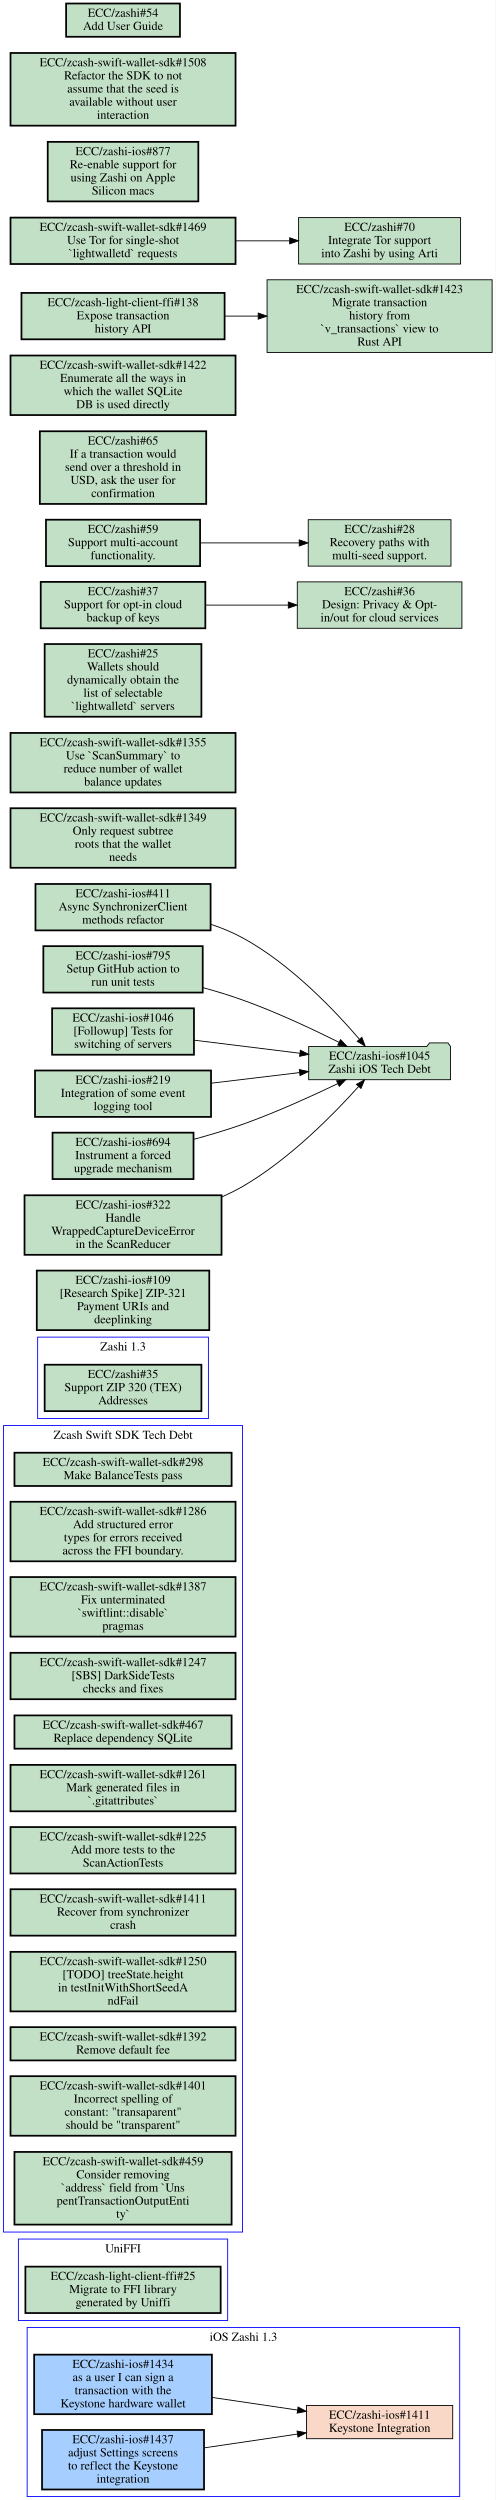
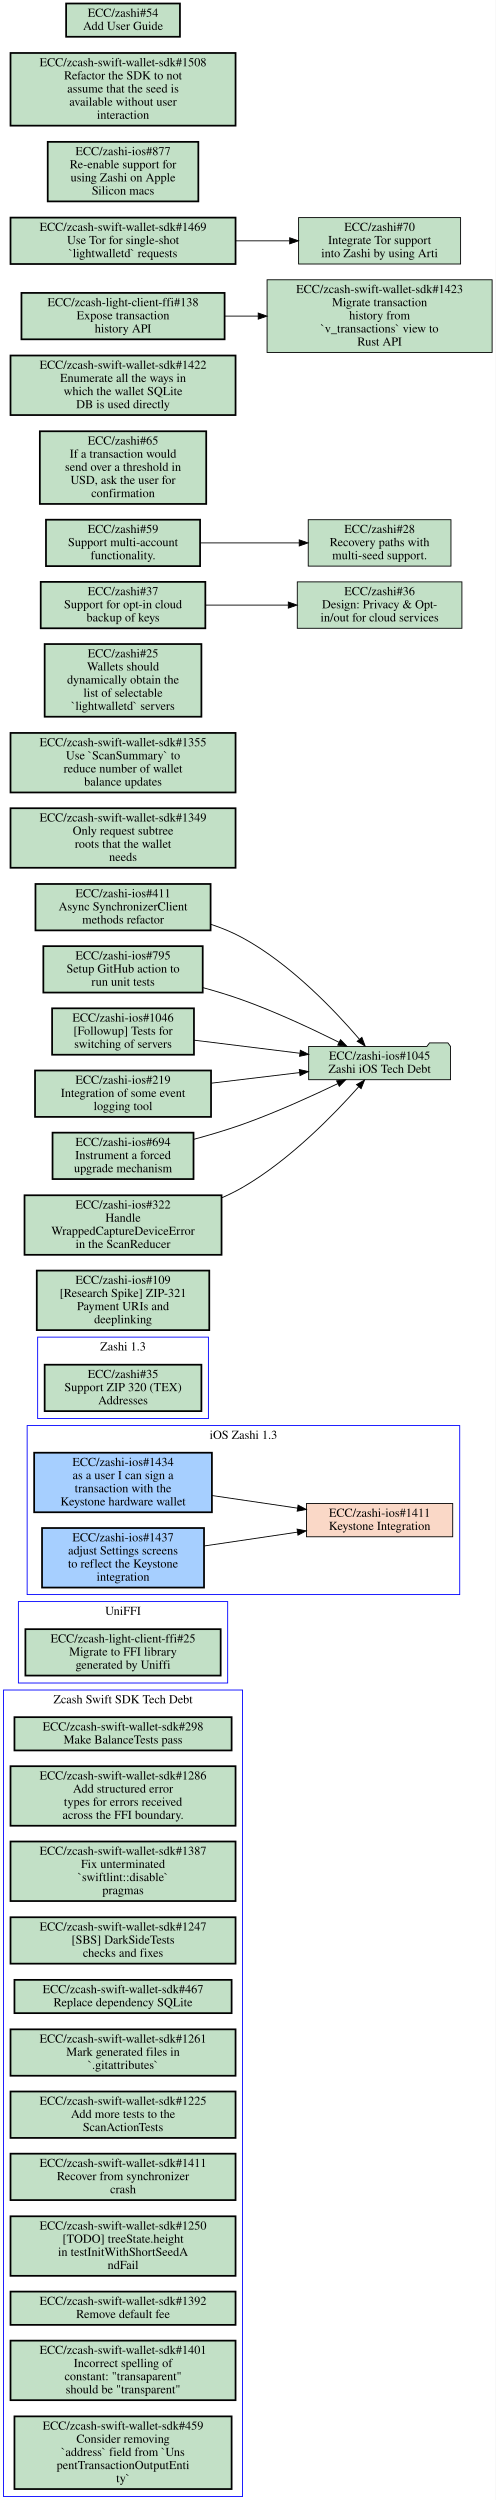
<svg xmlns="http://www.w3.org/2000/svg" xmlns:xlink="http://www.w3.org/1999/xlink" width="566pt" height="2855pt" viewBox="0.00 0.00 566.00 2855.00">
  <g id="graph0" class="graph" transform="scale(1 1) rotate(0) translate(4 2851)">
    <polygon fill="white" stroke="transparent" points="-4,4 -4,-2851 562,-2851 562,4 -4,4" />
    <g id="clust1" class="cluster">
      <polygon fill="none" stroke="blue" points="39,-1231 39,-1324 234,-1324 234,-1231 39,-1231" />
      <text text-anchor="middle" x="136.5" y="-1308.8" font-family="Times,serif" font-size="14.00">Zashi 1.3</text>
    </g>
    <g id="clust2" class="cluster">
-       <polygon fill="none" stroke="blue" points="17,-201 17,-294 256,-294 256,-201 17,-201" />
-       <text text-anchor="middle" x="136.5" y="-278.8" font-family="Times,serif" font-size="14.00">UniFFI</text>
+       <polygon fill="none" stroke="blue" points="17,-929 17,-1022 256,-1022 256,-929 17,-929" />
+       <text text-anchor="middle" x="136.5" y="-1006.8" font-family="Times,serif" font-size="14.00">UniFFI</text>
    </g>
    <g id="clust3" class="cluster">
-       <polygon fill="none" stroke="blue" points="27,0 27,-193 521,-193 521,0 27,0" />
-       <text text-anchor="middle" x="274" y="-177.8" font-family="Times,serif" font-size="14.00">iOS Zashi 1.3</text>
+       <polygon fill="none" stroke="blue" points="0,0 0,-921 273,-921 273,0 0,0" />
+       <text text-anchor="middle" x="136.5" y="-905.8" font-family="Times,serif" font-size="14.00">Zcash Swift SDK Tech Debt</text>
    </g>
    <g id="clust4" class="cluster">
-       <polygon fill="none" stroke="blue" points="0,-302 0,-1223 273,-1223 273,-302 0,-302" />
-       <text text-anchor="middle" x="136.5" y="-1207.8" font-family="Times,serif" font-size="14.00">Zcash Swift SDK Tech Debt</text>
+       <polygon fill="none" stroke="blue" points="27,-1030 27,-1223 521,-1223 521,-1030 27,-1030" />
+       <text text-anchor="middle" x="274" y="-1207.8" font-family="Times,serif" font-size="14.00">iOS Zashi 1.3</text>
    </g>
    <g id="node1" class="node open">
      <g id="a_node1">
        <a xlink:href="https://github.com/Electric-Coin-Company/zashi/issues/35" xlink:title="ECC/zashi#35&#10;Support ZIP 320 (TEX)&#10;Addresses" target="_blank">
          <polygon fill="#c2e0c6" stroke="black" stroke-width="2" points="226,-1292.5 47,-1292.5 47,-1239.5 226,-1239.5 226,-1292.5" />
          <text text-anchor="middle" x="136.5" y="-1277.3" font-family="Times,serif" font-size="14.00">ECC/zashi#35</text>
          <text text-anchor="middle" x="136.5" y="-1262.3" font-family="Times,serif" font-size="14.00">Support ZIP 320 (TEX)</text>
          <text text-anchor="middle" x="136.5" y="-1247.3" font-family="Times,serif" font-size="14.00">Addresses</text>
        </a>
      </g>
    </g>
    <g id="node2" class="node open">
      <g id="a_node2">
        <a xlink:href="https://github.com/Electric-Coin-Company/zcash-light-client-ffi/issues/25" xlink:title="ECC/zcash-light-client-ffi#25&#10;Migrate to FFI library&#10;generated by Uniffi" target="_blank">
-           <polygon fill="#c2e0c6" stroke="black" stroke-width="2" points="248,-262.5 25,-262.5 25,-209.5 248,-209.5 248,-262.5" />
-           <text text-anchor="middle" x="136.5" y="-247.3" font-family="Times,serif" font-size="14.00">ECC/zcash-light-client-ffi#25</text>
-           <text text-anchor="middle" x="136.5" y="-232.3" font-family="Times,serif" font-size="14.00">Migrate to FFI library</text>
-           <text text-anchor="middle" x="136.5" y="-217.3" font-family="Times,serif" font-size="14.00">generated by Uniffi</text>
-         </a>
-       </g>
-     </g>
-     <g id="node3" class="node closed">
+           <polygon fill="#c2e0c6" stroke="black" stroke-width="2" points="248,-990.5 25,-990.5 25,-937.5 248,-937.5 248,-990.5" />
+           <text text-anchor="middle" x="136.5" y="-975.3" font-family="Times,serif" font-size="14.00">ECC/zcash-light-client-ffi#25</text>
+           <text text-anchor="middle" x="136.5" y="-960.3" font-family="Times,serif" font-size="14.00">Migrate to FFI library</text>
+           <text text-anchor="middle" x="136.5" y="-945.3" font-family="Times,serif" font-size="14.00">generated by Uniffi</text>
+         </a>
+       </g>
+     </g>
+     <g id="node3" class="node open">
      <g id="a_node3">
-         <a xlink:href="https://github.com/Electric-Coin-Company/zashi-ios/issues/1411" xlink:title="ECC/zashi-ios#1411&#10;Keystone Integration" target="_blank">
-           <polygon fill="#fad8c7" stroke="black" points="513,-104 346,-104 346,-66 513,-66 513,-104" />
-           <text text-anchor="middle" x="429.5" y="-88.8" font-family="Times,serif" font-size="14.00">ECC/zashi-ios#1411</text>
-           <text text-anchor="middle" x="429.5" y="-73.8" font-family="Times,serif" font-size="14.00">Keystone Integration</text>
-         </a>
-       </g>
-     </g>
-     <g id="node4" class="node committed">
+         <a xlink:href="https://github.com/Electric-Coin-Company/zcash-swift-wallet-sdk/issues/298" xlink:title="ECC/zcash-swift-wallet-sdk#298&#10;Make BalanceTests pass" target="_blank">
+           <polygon fill="#c2e0c6" stroke="black" stroke-width="2" points="260.5,-890 12.5,-890 12.5,-852 260.5,-852 260.5,-890" />
+           <text text-anchor="middle" x="136.5" y="-874.8" font-family="Times,serif" font-size="14.00">ECC/zcash-swift-wallet-sdk#298</text>
+           <text text-anchor="middle" x="136.5" y="-859.8" font-family="Times,serif" font-size="14.00">Make BalanceTests pass</text>
+         </a>
+       </g>
+     </g>
+     <g id="node4" class="node open">
      <g id="a_node4">
-         <a xlink:href="https://github.com/Electric-Coin-Company/zashi-ios/issues/1434" xlink:title="ECC/zashi-ios#1434&#10;as a user I can sign a&#10;transaction with the&#10;Keystone hardware wallet" target="_blank">
-           <polygon fill="#a6cfff" stroke="black" stroke-width="2" points="238,-162 35,-162 35,-94 238,-94 238,-162" />
-           <text text-anchor="middle" x="136.5" y="-146.8" font-family="Times,serif" font-size="14.00">ECC/zashi-ios#1434</text>
-           <text text-anchor="middle" x="136.5" y="-131.8" font-family="Times,serif" font-size="14.00">as a user I can sign a</text>
-           <text text-anchor="middle" x="136.5" y="-116.8" font-family="Times,serif" font-size="14.00">transaction with the</text>
-           <text text-anchor="middle" x="136.5" y="-101.8" font-family="Times,serif" font-size="14.00">Keystone hardware wallet</text>
-         </a>
-       </g>
-     </g>
-     <g id="edge1" class="edge">
-       <path fill="none" stroke="black" d="M238.05,-113.14C269.78,-108.45 304.66,-103.3 335.81,-98.7" />
-       <polygon fill="black" stroke="black" points="336.4,-102.15 345.78,-97.22 335.37,-95.23 336.4,-102.15" />
-     </g>
-     <g id="node5" class="node committed">
+         <a xlink:href="https://github.com/Electric-Coin-Company/zcash-swift-wallet-sdk/issues/1286" xlink:title="ECC/zcash-swift-wallet-sdk#1286&#10;Add structured error&#10;types for errors received&#10;across the FFI boundary." target="_blank">
+           <polygon fill="#c2e0c6" stroke="black" stroke-width="2" points="265,-834 8,-834 8,-766 265,-766 265,-834" />
+           <text text-anchor="middle" x="136.5" y="-818.8" font-family="Times,serif" font-size="14.00">ECC/zcash-swift-wallet-sdk#1286</text>
+           <text text-anchor="middle" x="136.5" y="-803.8" font-family="Times,serif" font-size="14.00">Add structured error</text>
+           <text text-anchor="middle" x="136.5" y="-788.8" font-family="Times,serif" font-size="14.00">types for errors received</text>
+           <text text-anchor="middle" x="136.5" y="-773.8" font-family="Times,serif" font-size="14.00">across the FFI boundary.</text>
+         </a>
+       </g>
+     </g>
+     <g id="node5" class="node open">
      <g id="a_node5">
-         <a xlink:href="https://github.com/Electric-Coin-Company/zashi-ios/issues/1437" xlink:title="ECC/zashi-ios#1437&#10;adjust Settings screens&#10;to reflect the Keystone&#10;integration" target="_blank">
-           <polygon fill="#a6cfff" stroke="black" stroke-width="2" points="229,-76 44,-76 44,-8 229,-8 229,-76" />
-           <text text-anchor="middle" x="136.5" y="-60.8" font-family="Times,serif" font-size="14.00">ECC/zashi-ios#1437</text>
-           <text text-anchor="middle" x="136.5" y="-45.8" font-family="Times,serif" font-size="14.00">adjust Settings screens</text>
-           <text text-anchor="middle" x="136.5" y="-30.8" font-family="Times,serif" font-size="14.00">to reflect the Keystone</text>
-           <text text-anchor="middle" x="136.5" y="-15.8" font-family="Times,serif" font-size="14.00">integration</text>
-         </a>
-       </g>
-     </g>
-     <g id="edge2" class="edge">
-       <path fill="none" stroke="black" d="M229.17,-55.55C263.14,-60.56 301.66,-66.26 335.72,-71.29" />
-       <polygon fill="black" stroke="black" points="335.27,-74.76 345.67,-72.76 336.29,-67.84 335.27,-74.76" />
+         <a xlink:href="https://github.com/Electric-Coin-Company/zcash-swift-wallet-sdk/issues/1387" xlink:title="ECC/zcash-swift-wallet-sdk#1387&#10;Fix unterminated&#10;`swiftlint::disable`&#10;pragmas" target="_blank">
+           <polygon fill="#c2e0c6" stroke="black" stroke-width="2" points="265,-748 8,-748 8,-680 265,-680 265,-748" />
+           <text text-anchor="middle" x="136.5" y="-732.8" font-family="Times,serif" font-size="14.00">ECC/zcash-swift-wallet-sdk#1387</text>
+           <text text-anchor="middle" x="136.5" y="-717.8" font-family="Times,serif" font-size="14.00">Fix unterminated</text>
+           <text text-anchor="middle" x="136.5" y="-702.8" font-family="Times,serif" font-size="14.00">`swiftlint::disable`</text>
+           <text text-anchor="middle" x="136.5" y="-687.8" font-family="Times,serif" font-size="14.00">pragmas</text>
+         </a>
+       </g>
    </g>
    <g id="node6" class="node open">
      <g id="a_node6">
-         <a xlink:href="https://github.com/Electric-Coin-Company/zcash-swift-wallet-sdk/issues/298" xlink:title="ECC/zcash-swift-wallet-sdk#298&#10;Make BalanceTests pass" target="_blank">
-           <polygon fill="#c2e0c6" stroke="black" stroke-width="2" points="260.5,-1192 12.5,-1192 12.5,-1154 260.5,-1154 260.5,-1192" />
-           <text text-anchor="middle" x="136.5" y="-1176.8" font-family="Times,serif" font-size="14.00">ECC/zcash-swift-wallet-sdk#298</text>
-           <text text-anchor="middle" x="136.5" y="-1161.8" font-family="Times,serif" font-size="14.00">Make BalanceTests pass</text>
+         <a xlink:href="https://github.com/Electric-Coin-Company/zcash-swift-wallet-sdk/issues/1247" xlink:title="ECC/zcash-swift-wallet-sdk#1247&#10;[SBS] DarkSideTests&#10;checks and fixes" target="_blank">
+           <polygon fill="#c2e0c6" stroke="black" stroke-width="2" points="265,-661.5 8,-661.5 8,-608.5 265,-608.5 265,-661.5" />
+           <text text-anchor="middle" x="136.5" y="-646.3" font-family="Times,serif" font-size="14.00">ECC/zcash-swift-wallet-sdk#1247</text>
+           <text text-anchor="middle" x="136.5" y="-631.3" font-family="Times,serif" font-size="14.00">[SBS] DarkSideTests</text>
+           <text text-anchor="middle" x="136.5" y="-616.3" font-family="Times,serif" font-size="14.00">checks and fixes</text>
        </a>
      </g>
    </g>
    <g id="node7" class="node open">
      <g id="a_node7">
-         <a xlink:href="https://github.com/Electric-Coin-Company/zcash-swift-wallet-sdk/issues/1286" xlink:title="ECC/zcash-swift-wallet-sdk#1286&#10;Add structured error&#10;types for errors received&#10;across the FFI boundary." target="_blank">
-           <polygon fill="#c2e0c6" stroke="black" stroke-width="2" points="265,-1136 8,-1136 8,-1068 265,-1068 265,-1136" />
-           <text text-anchor="middle" x="136.5" y="-1120.8" font-family="Times,serif" font-size="14.00">ECC/zcash-swift-wallet-sdk#1286</text>
-           <text text-anchor="middle" x="136.5" y="-1105.8" font-family="Times,serif" font-size="14.00">Add structured error</text>
-           <text text-anchor="middle" x="136.5" y="-1090.8" font-family="Times,serif" font-size="14.00">types for errors received</text>
-           <text text-anchor="middle" x="136.5" y="-1075.8" font-family="Times,serif" font-size="14.00">across the FFI boundary.</text>
+         <a xlink:href="https://github.com/Electric-Coin-Company/zcash-swift-wallet-sdk/issues/467" xlink:title="ECC/zcash-swift-wallet-sdk#467&#10;Replace dependency SQLite" target="_blank">
+           <polygon fill="#c2e0c6" stroke="black" stroke-width="2" points="260.5,-590 12.5,-590 12.5,-552 260.5,-552 260.5,-590" />
+           <text text-anchor="middle" x="136.5" y="-574.8" font-family="Times,serif" font-size="14.00">ECC/zcash-swift-wallet-sdk#467</text>
+           <text text-anchor="middle" x="136.5" y="-559.8" font-family="Times,serif" font-size="14.00">Replace dependency SQLite</text>
        </a>
      </g>
    </g>
    <g id="node8" class="node open">
      <g id="a_node8">
-         <a xlink:href="https://github.com/Electric-Coin-Company/zcash-swift-wallet-sdk/issues/1387" xlink:title="ECC/zcash-swift-wallet-sdk#1387&#10;Fix unterminated&#10;`swiftlint::disable`&#10;pragmas" target="_blank">
-           <polygon fill="#c2e0c6" stroke="black" stroke-width="2" points="265,-1050 8,-1050 8,-982 265,-982 265,-1050" />
-           <text text-anchor="middle" x="136.5" y="-1034.8" font-family="Times,serif" font-size="14.00">ECC/zcash-swift-wallet-sdk#1387</text>
-           <text text-anchor="middle" x="136.5" y="-1019.8" font-family="Times,serif" font-size="14.00">Fix unterminated</text>
-           <text text-anchor="middle" x="136.5" y="-1004.8" font-family="Times,serif" font-size="14.00">`swiftlint::disable`</text>
-           <text text-anchor="middle" x="136.5" y="-989.8" font-family="Times,serif" font-size="14.00">pragmas</text>
+         <a xlink:href="https://github.com/Electric-Coin-Company/zcash-swift-wallet-sdk/issues/1261" xlink:title="ECC/zcash-swift-wallet-sdk#1261&#10;Mark generated files in&#10;`.gitattributes`" target="_blank">
+           <polygon fill="#c2e0c6" stroke="black" stroke-width="2" points="265,-533.5 8,-533.5 8,-480.5 265,-480.5 265,-533.5" />
+           <text text-anchor="middle" x="136.5" y="-518.3" font-family="Times,serif" font-size="14.00">ECC/zcash-swift-wallet-sdk#1261</text>
+           <text text-anchor="middle" x="136.5" y="-503.3" font-family="Times,serif" font-size="14.00">Mark generated files in</text>
+           <text text-anchor="middle" x="136.5" y="-488.3" font-family="Times,serif" font-size="14.00">`.gitattributes`</text>
        </a>
      </g>
    </g>
    <g id="node9" class="node open">
      <g id="a_node9">
-         <a xlink:href="https://github.com/Electric-Coin-Company/zcash-swift-wallet-sdk/issues/1247" xlink:title="ECC/zcash-swift-wallet-sdk#1247&#10;[SBS] DarkSideTests&#10;checks and fixes" target="_blank">
-           <polygon fill="#c2e0c6" stroke="black" stroke-width="2" points="265,-963.5 8,-963.5 8,-910.5 265,-910.5 265,-963.5" />
-           <text text-anchor="middle" x="136.5" y="-948.3" font-family="Times,serif" font-size="14.00">ECC/zcash-swift-wallet-sdk#1247</text>
-           <text text-anchor="middle" x="136.5" y="-933.3" font-family="Times,serif" font-size="14.00">[SBS] DarkSideTests</text>
-           <text text-anchor="middle" x="136.5" y="-918.3" font-family="Times,serif" font-size="14.00">checks and fixes</text>
+         <a xlink:href="https://github.com/Electric-Coin-Company/zcash-swift-wallet-sdk/issues/1225" xlink:title="ECC/zcash-swift-wallet-sdk#1225&#10;Add more tests to the&#10;ScanActionTests" target="_blank">
+           <polygon fill="#c2e0c6" stroke="black" stroke-width="2" points="265,-462.5 8,-462.5 8,-409.5 265,-409.5 265,-462.5" />
+           <text text-anchor="middle" x="136.5" y="-447.3" font-family="Times,serif" font-size="14.00">ECC/zcash-swift-wallet-sdk#1225</text>
+           <text text-anchor="middle" x="136.5" y="-432.3" font-family="Times,serif" font-size="14.00">Add more tests to the</text>
+           <text text-anchor="middle" x="136.5" y="-417.3" font-family="Times,serif" font-size="14.00">ScanActionTests</text>
        </a>
      </g>
    </g>
    <g id="node10" class="node open">
      <g id="a_node10">
-         <a xlink:href="https://github.com/Electric-Coin-Company/zcash-swift-wallet-sdk/issues/467" xlink:title="ECC/zcash-swift-wallet-sdk#467&#10;Replace dependency SQLite" target="_blank">
-           <polygon fill="#c2e0c6" stroke="black" stroke-width="2" points="260.5,-892 12.5,-892 12.5,-854 260.5,-854 260.5,-892" />
-           <text text-anchor="middle" x="136.5" y="-876.8" font-family="Times,serif" font-size="14.00">ECC/zcash-swift-wallet-sdk#467</text>
-           <text text-anchor="middle" x="136.5" y="-861.8" font-family="Times,serif" font-size="14.00">Replace dependency SQLite</text>
+         <a xlink:href="https://github.com/Electric-Coin-Company/zcash-swift-wallet-sdk/issues/1411" xlink:title="ECC/zcash-swift-wallet-sdk#1411&#10;Recover from synchronizer&#10;crash" target="_blank">
+           <polygon fill="#c2e0c6" stroke="black" stroke-width="2" points="265,-391.5 8,-391.5 8,-338.5 265,-338.5 265,-391.5" />
+           <text text-anchor="middle" x="136.5" y="-376.3" font-family="Times,serif" font-size="14.00">ECC/zcash-swift-wallet-sdk#1411</text>
+           <text text-anchor="middle" x="136.5" y="-361.3" font-family="Times,serif" font-size="14.00">Recover from synchronizer</text>
+           <text text-anchor="middle" x="136.5" y="-346.3" font-family="Times,serif" font-size="14.00">crash</text>
        </a>
      </g>
    </g>
    <g id="node11" class="node open">
      <g id="a_node11">
-         <a xlink:href="https://github.com/Electric-Coin-Company/zcash-swift-wallet-sdk/issues/1261" xlink:title="ECC/zcash-swift-wallet-sdk#1261&#10;Mark generated files in&#10;`.gitattributes`" target="_blank">
-           <polygon fill="#c2e0c6" stroke="black" stroke-width="2" points="265,-835.5 8,-835.5 8,-782.5 265,-782.5 265,-835.5" />
-           <text text-anchor="middle" x="136.5" y="-820.3" font-family="Times,serif" font-size="14.00">ECC/zcash-swift-wallet-sdk#1261</text>
-           <text text-anchor="middle" x="136.5" y="-805.3" font-family="Times,serif" font-size="14.00">Mark generated files in</text>
-           <text text-anchor="middle" x="136.5" y="-790.3" font-family="Times,serif" font-size="14.00">`.gitattributes`</text>
+         <a xlink:href="https://github.com/Electric-Coin-Company/zcash-swift-wallet-sdk/issues/1250" xlink:title="ECC/zcash-swift-wallet-sdk#1250&#10;[TODO] treeState.height&#10;in testInitWithShortSeedA&#10;ndFail" target="_blank">
+           <polygon fill="#c2e0c6" stroke="black" stroke-width="2" points="265,-320 8,-320 8,-252 265,-252 265,-320" />
+           <text text-anchor="middle" x="136.5" y="-304.8" font-family="Times,serif" font-size="14.00">ECC/zcash-swift-wallet-sdk#1250</text>
+           <text text-anchor="middle" x="136.5" y="-289.8" font-family="Times,serif" font-size="14.00">[TODO] treeState.height</text>
+           <text text-anchor="middle" x="136.5" y="-274.8" font-family="Times,serif" font-size="14.00">in testInitWithShortSeedA</text>
+           <text text-anchor="middle" x="136.5" y="-259.8" font-family="Times,serif" font-size="14.00">ndFail</text>
        </a>
      </g>
    </g>
    <g id="node12" class="node open">
      <g id="a_node12">
-         <a xlink:href="https://github.com/Electric-Coin-Company/zcash-swift-wallet-sdk/issues/1225" xlink:title="ECC/zcash-swift-wallet-sdk#1225&#10;Add more tests to the&#10;ScanActionTests" target="_blank">
-           <polygon fill="#c2e0c6" stroke="black" stroke-width="2" points="265,-764.5 8,-764.5 8,-711.5 265,-711.5 265,-764.5" />
-           <text text-anchor="middle" x="136.5" y="-749.3" font-family="Times,serif" font-size="14.00">ECC/zcash-swift-wallet-sdk#1225</text>
-           <text text-anchor="middle" x="136.5" y="-734.3" font-family="Times,serif" font-size="14.00">Add more tests to the</text>
-           <text text-anchor="middle" x="136.5" y="-719.3" font-family="Times,serif" font-size="14.00">ScanActionTests</text>
+         <a xlink:href="https://github.com/Electric-Coin-Company/zcash-swift-wallet-sdk/issues/1392" xlink:title="ECC/zcash-swift-wallet-sdk#1392&#10;Remove default fee" target="_blank">
+           <polygon fill="#c2e0c6" stroke="black" stroke-width="2" points="265,-234 8,-234 8,-196 265,-196 265,-234" />
+           <text text-anchor="middle" x="136.5" y="-218.8" font-family="Times,serif" font-size="14.00">ECC/zcash-swift-wallet-sdk#1392</text>
+           <text text-anchor="middle" x="136.5" y="-203.8" font-family="Times,serif" font-size="14.00">Remove default fee</text>
        </a>
      </g>
    </g>
    <g id="node13" class="node open">
      <g id="a_node13">
-         <a xlink:href="https://github.com/Electric-Coin-Company/zcash-swift-wallet-sdk/issues/1411" xlink:title="ECC/zcash-swift-wallet-sdk#1411&#10;Recover from synchronizer&#10;crash" target="_blank">
-           <polygon fill="#c2e0c6" stroke="black" stroke-width="2" points="265,-693.5 8,-693.5 8,-640.5 265,-640.5 265,-693.5" />
-           <text text-anchor="middle" x="136.5" y="-678.3" font-family="Times,serif" font-size="14.00">ECC/zcash-swift-wallet-sdk#1411</text>
-           <text text-anchor="middle" x="136.5" y="-663.3" font-family="Times,serif" font-size="14.00">Recover from synchronizer</text>
-           <text text-anchor="middle" x="136.5" y="-648.3" font-family="Times,serif" font-size="14.00">crash</text>
+         <a xlink:href="https://github.com/Electric-Coin-Company/zcash-swift-wallet-sdk/issues/1401" xlink:title="ECC/zcash-swift-wallet-sdk#1401&#10;Incorrect spelling of&#10;constant: &quot;transaparent&quot;&#10;should be &quot;transparent&quot;" target="_blank">
+           <polygon fill="#c2e0c6" stroke="black" stroke-width="2" points="265,-178 8,-178 8,-110 265,-110 265,-178" />
+           <text text-anchor="middle" x="136.5" y="-162.8" font-family="Times,serif" font-size="14.00">ECC/zcash-swift-wallet-sdk#1401</text>
+           <text text-anchor="middle" x="136.5" y="-147.8" font-family="Times,serif" font-size="14.00">Incorrect spelling of</text>
+           <text text-anchor="middle" x="136.5" y="-132.8" font-family="Times,serif" font-size="14.00">constant: "transaparent"</text>
+           <text text-anchor="middle" x="136.5" y="-117.8" font-family="Times,serif" font-size="14.00">should be "transparent"</text>
        </a>
      </g>
    </g>
    <g id="node14" class="node open">
      <g id="a_node14">
-         <a xlink:href="https://github.com/Electric-Coin-Company/zcash-swift-wallet-sdk/issues/1250" xlink:title="ECC/zcash-swift-wallet-sdk#1250&#10;[TODO] treeState.height&#10;in testInitWithShortSeedA&#10;ndFail" target="_blank">
-           <polygon fill="#c2e0c6" stroke="black" stroke-width="2" points="265,-622 8,-622 8,-554 265,-554 265,-622" />
-           <text text-anchor="middle" x="136.5" y="-606.8" font-family="Times,serif" font-size="14.00">ECC/zcash-swift-wallet-sdk#1250</text>
-           <text text-anchor="middle" x="136.5" y="-591.8" font-family="Times,serif" font-size="14.00">[TODO] treeState.height</text>
-           <text text-anchor="middle" x="136.5" y="-576.8" font-family="Times,serif" font-size="14.00">in testInitWithShortSeedA</text>
-           <text text-anchor="middle" x="136.5" y="-561.8" font-family="Times,serif" font-size="14.00">ndFail</text>
-         </a>
-       </g>
-     </g>
-     <g id="node15" class="node open">
+         <a xlink:href="https://github.com/Electric-Coin-Company/zcash-swift-wallet-sdk/issues/459" xlink:title="ECC/zcash-swift-wallet-sdk#459&#10;Consider removing&#10;`address` field from `Uns&#10;pentTransactionOutputEnti&#10;ty`" target="_blank">
+           <polygon fill="#c2e0c6" stroke="black" stroke-width="2" points="260.5,-91.5 12.5,-91.5 12.5,-8.5 260.5,-8.5 260.5,-91.5" />
+           <text text-anchor="middle" x="136.5" y="-76.3" font-family="Times,serif" font-size="14.00">ECC/zcash-swift-wallet-sdk#459</text>
+           <text text-anchor="middle" x="136.5" y="-61.3" font-family="Times,serif" font-size="14.00">Consider removing</text>
+           <text text-anchor="middle" x="136.5" y="-46.3" font-family="Times,serif" font-size="14.00">`address` field from `Uns</text>
+           <text text-anchor="middle" x="136.5" y="-31.3" font-family="Times,serif" font-size="14.00">pentTransactionOutputEnti</text>
+           <text text-anchor="middle" x="136.5" y="-16.3" font-family="Times,serif" font-size="14.00">ty`</text>
+         </a>
+       </g>
+     </g>
+     <g id="node15" class="node closed">
      <g id="a_node15">
-         <a xlink:href="https://github.com/Electric-Coin-Company/zcash-swift-wallet-sdk/issues/1392" xlink:title="ECC/zcash-swift-wallet-sdk#1392&#10;Remove default fee" target="_blank">
-           <polygon fill="#c2e0c6" stroke="black" stroke-width="2" points="265,-536 8,-536 8,-498 265,-498 265,-536" />
-           <text text-anchor="middle" x="136.5" y="-520.8" font-family="Times,serif" font-size="14.00">ECC/zcash-swift-wallet-sdk#1392</text>
-           <text text-anchor="middle" x="136.5" y="-505.8" font-family="Times,serif" font-size="14.00">Remove default fee</text>
-         </a>
-       </g>
-     </g>
-     <g id="node16" class="node open">
+         <a xlink:href="https://github.com/Electric-Coin-Company/zashi-ios/issues/1411" xlink:title="ECC/zashi-ios#1411&#10;Keystone Integration" target="_blank">
+           <polygon fill="#fad8c7" stroke="black" points="513,-1134 346,-1134 346,-1096 513,-1096 513,-1134" />
+           <text text-anchor="middle" x="429.5" y="-1118.8" font-family="Times,serif" font-size="14.00">ECC/zashi-ios#1411</text>
+           <text text-anchor="middle" x="429.5" y="-1103.8" font-family="Times,serif" font-size="14.00">Keystone Integration</text>
+         </a>
+       </g>
+     </g>
+     <g id="node16" class="node committed">
      <g id="a_node16">
-         <a xlink:href="https://github.com/Electric-Coin-Company/zcash-swift-wallet-sdk/issues/1401" xlink:title="ECC/zcash-swift-wallet-sdk#1401&#10;Incorrect spelling of&#10;constant: &quot;transaparent&quot;&#10;should be &quot;transparent&quot;" target="_blank">
-           <polygon fill="#c2e0c6" stroke="black" stroke-width="2" points="265,-480 8,-480 8,-412 265,-412 265,-480" />
-           <text text-anchor="middle" x="136.5" y="-464.8" font-family="Times,serif" font-size="14.00">ECC/zcash-swift-wallet-sdk#1401</text>
-           <text text-anchor="middle" x="136.5" y="-449.8" font-family="Times,serif" font-size="14.00">Incorrect spelling of</text>
-           <text text-anchor="middle" x="136.5" y="-434.8" font-family="Times,serif" font-size="14.00">constant: "transaparent"</text>
-           <text text-anchor="middle" x="136.5" y="-419.8" font-family="Times,serif" font-size="14.00">should be "transparent"</text>
-         </a>
-       </g>
-     </g>
-     <g id="node17" class="node open">
+         <a xlink:href="https://github.com/Electric-Coin-Company/zashi-ios/issues/1434" xlink:title="ECC/zashi-ios#1434&#10;as a user I can sign a&#10;transaction with the&#10;Keystone hardware wallet" target="_blank">
+           <polygon fill="#a6cfff" stroke="black" stroke-width="2" points="238,-1192 35,-1192 35,-1124 238,-1124 238,-1192" />
+           <text text-anchor="middle" x="136.5" y="-1176.8" font-family="Times,serif" font-size="14.00">ECC/zashi-ios#1434</text>
+           <text text-anchor="middle" x="136.5" y="-1161.8" font-family="Times,serif" font-size="14.00">as a user I can sign a</text>
+           <text text-anchor="middle" x="136.5" y="-1146.8" font-family="Times,serif" font-size="14.00">transaction with the</text>
+           <text text-anchor="middle" x="136.5" y="-1131.8" font-family="Times,serif" font-size="14.00">Keystone hardware wallet</text>
+         </a>
+       </g>
+     </g>
+     <g id="edge1" class="edge">
+       <path fill="none" stroke="black" d="M238.05,-1143.1C269.78,-1138.5 304.66,-1133.3 335.81,-1128.7" />
+       <polygon fill="black" stroke="black" points="336.41,-1132.15 345.78,-1127.2 335.37,-1125.23 336.41,-1132.15" />
+     </g>
+     <g id="node17" class="node committed">
      <g id="a_node17">
-         <a xlink:href="https://github.com/Electric-Coin-Company/zcash-swift-wallet-sdk/issues/459" xlink:title="ECC/zcash-swift-wallet-sdk#459&#10;Consider removing&#10;`address` field from `Uns&#10;pentTransactionOutputEnti&#10;ty`" target="_blank">
-           <polygon fill="#c2e0c6" stroke="black" stroke-width="2" points="260.5,-393.5 12.5,-393.5 12.5,-310.5 260.5,-310.5 260.5,-393.5" />
-           <text text-anchor="middle" x="136.5" y="-378.3" font-family="Times,serif" font-size="14.00">ECC/zcash-swift-wallet-sdk#459</text>
-           <text text-anchor="middle" x="136.5" y="-363.3" font-family="Times,serif" font-size="14.00">Consider removing</text>
-           <text text-anchor="middle" x="136.5" y="-348.3" font-family="Times,serif" font-size="14.00">`address` field from `Uns</text>
-           <text text-anchor="middle" x="136.5" y="-333.3" font-family="Times,serif" font-size="14.00">pentTransactionOutputEnti</text>
-           <text text-anchor="middle" x="136.5" y="-318.3" font-family="Times,serif" font-size="14.00">ty`</text>
-         </a>
-       </g>
+         <a xlink:href="https://github.com/Electric-Coin-Company/zashi-ios/issues/1437" xlink:title="ECC/zashi-ios#1437&#10;adjust Settings screens&#10;to reflect the Keystone&#10;integration" target="_blank">
+           <polygon fill="#a6cfff" stroke="black" stroke-width="2" points="229,-1106 44,-1106 44,-1038 229,-1038 229,-1106" />
+           <text text-anchor="middle" x="136.5" y="-1090.8" font-family="Times,serif" font-size="14.00">ECC/zashi-ios#1437</text>
+           <text text-anchor="middle" x="136.5" y="-1075.8" font-family="Times,serif" font-size="14.00">adjust Settings screens</text>
+           <text text-anchor="middle" x="136.5" y="-1060.8" font-family="Times,serif" font-size="14.00">to reflect the Keystone</text>
+           <text text-anchor="middle" x="136.5" y="-1045.8" font-family="Times,serif" font-size="14.00">integration</text>
+         </a>
+       </g>
+     </g>
+     <g id="edge2" class="edge">
+       <path fill="none" stroke="black" d="M229.17,-1085.5C263.14,-1090.6 301.66,-1096.3 335.72,-1101.3" />
+       <polygon fill="black" stroke="black" points="335.26,-1104.77 345.67,-1102.8 336.3,-1097.85 335.26,-1104.77" />
    </g>
    <g id="node18" class="node open">
      <g id="a_node18">
        <a xlink:href="https://github.com/Electric-Coin-Company/zashi-ios/issues/109" xlink:title="ECC/zashi-ios#109&#10;[Research Spike] ZIP-321&#10;Payment URIs and&#10;deeplinking" target="_blank">
          <polygon fill="#c2e0c6" stroke="black" stroke-width="2" points="235,-1400 38,-1400 38,-1332 235,-1332 235,-1400" />
          <text text-anchor="middle" x="136.5" y="-1384.8" font-family="Times,serif" font-size="14.00">ECC/zashi-ios#109</text>
          <text text-anchor="middle" x="136.5" y="-1369.8" font-family="Times,serif" font-size="14.00">[Research Spike] ZIP-321</text>
          <text text-anchor="middle" x="136.5" y="-1354.8" font-family="Times,serif" font-size="14.00">Payment URIs and</text>
          <text text-anchor="middle" x="136.5" y="-1339.8" font-family="Times,serif" font-size="14.00">deeplinking</text>
        </a>
      </g>
    </g>
    <g id="node19" class="node open">
      <g id="a_node19">
        <a xlink:href="https://github.com/Electric-Coin-Company/zashi-ios/issues/411" xlink:title="ECC/zashi-ios#411&#10;Async SynchronizerClient&#10;methods refactor" target="_blank">
          <polygon fill="#c2e0c6" stroke="black" stroke-width="2" points="236.5,-1841.5 36.5,-1841.5 36.5,-1788.5 236.5,-1788.5 236.5,-1841.5" />
          <text text-anchor="middle" x="136.5" y="-1826.3" font-family="Times,serif" font-size="14.00">ECC/zashi-ios#411</text>
          <text text-anchor="middle" x="136.5" y="-1811.3" font-family="Times,serif" font-size="14.00">Async SynchronizerClient</text>
          <text text-anchor="middle" x="136.5" y="-1796.3" font-family="Times,serif" font-size="14.00">methods refactor</text>
        </a>
      </g>
    </g>
    <g id="node20" class="node open">
      <g id="a_node20">
        <a xlink:href="https://github.com/Electric-Coin-Company/zashi-ios/issues/1045" xlink:title="ECC/zashi-ios#1045&#10;Zashi iOS Tech Debt" target="_blank">
          <polygon fill="#c2e0c6" stroke="black" points="510.5,-1656 507.5,-1660 486.5,-1660 483.5,-1656 348.5,-1656 348.5,-1618 510.5,-1618 510.5,-1656" />
          <text text-anchor="middle" x="429.5" y="-1640.8" font-family="Times,serif" font-size="14.00">ECC/zashi-ios#1045</text>
          <text text-anchor="middle" x="429.5" y="-1625.8" font-family="Times,serif" font-size="14.00">Zashi iOS Tech Debt</text>
        </a>
      </g>
    </g>
    <g id="edge3" class="edge">
      <path fill="none" stroke="black" d="M236.64,-1795.5C249.25,-1791.3 261.69,-1786.2 273,-1780 327.95,-1750.1 378.7,-1696.6 406.46,-1664.2" />
      <polygon fill="black" stroke="black" points="409.26,-1666.31 413.01,-1656.4 403.9,-1661.81 409.26,-1666.31" />
    </g>
    <g id="node21" class="node open">
      <g id="a_node21">
        <a xlink:href="https://github.com/Electric-Coin-Company/zashi-ios/issues/795" xlink:title="ECC/zashi-ios#795&#10;Setup GitHub action to&#10;run unit tests" target="_blank">
          <polygon fill="#c2e0c6" stroke="black" stroke-width="2" points="227.5,-1770.5 45.5,-1770.5 45.5,-1717.5 227.5,-1717.5 227.5,-1770.5" />
          <text text-anchor="middle" x="136.5" y="-1755.3" font-family="Times,serif" font-size="14.00">ECC/zashi-ios#795</text>
          <text text-anchor="middle" x="136.5" y="-1740.3" font-family="Times,serif" font-size="14.00">Setup GitHub action to</text>
          <text text-anchor="middle" x="136.5" y="-1725.3" font-family="Times,serif" font-size="14.00">run unit tests</text>
        </a>
      </g>
    </g>
    <g id="edge4" class="edge">
      <path fill="none" stroke="black" d="M227.84,-1723.1C243.06,-1718.9 258.59,-1714.2 273,-1709 311.08,-1695.4 352.57,-1675.9 383.1,-1660.7" />
      <polygon fill="black" stroke="black" points="384.86,-1663.73 392.21,-1656.1 381.71,-1657.48 384.86,-1663.73" />
    </g>
    <g id="node22" class="node open">
      <g id="a_node22">
        <a xlink:href="https://github.com/Electric-Coin-Company/zcash-swift-wallet-sdk/issues/1349" xlink:title="ECC/zcash-swift-wallet-sdk#1349&#10;Only request subtree&#10;roots that the wallet&#10;needs" target="_blank">
          <polygon fill="#c2e0c6" stroke="black" stroke-width="2" points="265,-1928 8,-1928 8,-1860 265,-1860 265,-1928" />
          <text text-anchor="middle" x="136.5" y="-1912.8" font-family="Times,serif" font-size="14.00">ECC/zcash-swift-wallet-sdk#1349</text>
          <text text-anchor="middle" x="136.5" y="-1897.8" font-family="Times,serif" font-size="14.00">Only request subtree</text>
          <text text-anchor="middle" x="136.5" y="-1882.8" font-family="Times,serif" font-size="14.00">roots that the wallet</text>
          <text text-anchor="middle" x="136.5" y="-1867.8" font-family="Times,serif" font-size="14.00">needs</text>
        </a>
      </g>
    </g>
    <g id="node23" class="node open">
      <g id="a_node23">
        <a xlink:href="https://github.com/Electric-Coin-Company/zcash-swift-wallet-sdk/issues/1355" xlink:title="ECC/zcash-swift-wallet-sdk#1355&#10;Use `ScanSummary` to&#10;reduce number of wallet&#10;balance updates" target="_blank">
          <polygon fill="#c2e0c6" stroke="black" stroke-width="2" points="265,-2014 8,-2014 8,-1946 265,-1946 265,-2014" />
          <text text-anchor="middle" x="136.5" y="-1998.8" font-family="Times,serif" font-size="14.00">ECC/zcash-swift-wallet-sdk#1355</text>
          <text text-anchor="middle" x="136.5" y="-1983.8" font-family="Times,serif" font-size="14.00">Use `ScanSummary` to</text>
          <text text-anchor="middle" x="136.5" y="-1968.8" font-family="Times,serif" font-size="14.00">reduce number of wallet</text>
          <text text-anchor="middle" x="136.5" y="-1953.8" font-family="Times,serif" font-size="14.00">balance updates</text>
        </a>
      </g>
    </g>
    <g id="node24" class="node open">
      <g id="a_node24">
        <a xlink:href="https://github.com/Electric-Coin-Company/zashi-ios/issues/1046" xlink:title="ECC/zashi-ios#1046&#10;[Followup] Tests for&#10;switching of servers" target="_blank">
          <polygon fill="#c2e0c6" stroke="black" stroke-width="2" points="217.5,-1699.5 55.5,-1699.5 55.5,-1646.5 217.5,-1646.5 217.5,-1699.5" />
          <text text-anchor="middle" x="136.5" y="-1684.3" font-family="Times,serif" font-size="14.00">ECC/zashi-ios#1046</text>
          <text text-anchor="middle" x="136.5" y="-1669.3" font-family="Times,serif" font-size="14.00">[Followup] Tests for</text>
          <text text-anchor="middle" x="136.5" y="-1654.3" font-family="Times,serif" font-size="14.00">switching of servers</text>
        </a>
      </g>
    </g>
    <g id="edge5" class="edge">
      <path fill="none" stroke="black" d="M217.79,-1663.1C255.16,-1658.4 299.77,-1652.9 338.3,-1648.2" />
      <polygon fill="black" stroke="black" points="338.99,-1651.64 348.47,-1646.9 338.11,-1644.7 338.99,-1651.64" />
    </g>
    <g id="node25" class="node open">
      <g id="a_node25">
        <a xlink:href="https://github.com/Electric-Coin-Company/zashi/issues/25" xlink:title="ECC/zashi#25&#10;Wallets should&#10;dynamically obtain the&#10;list of selectable&#10;`lightwalletd` servers" target="_blank">
          <polygon fill="#c2e0c6" stroke="black" stroke-width="2" points="226,-2115.5 47,-2115.5 47,-2032.5 226,-2032.5 226,-2115.5" />
          <text text-anchor="middle" x="136.5" y="-2100.3" font-family="Times,serif" font-size="14.00">ECC/zashi#25</text>
          <text text-anchor="middle" x="136.5" y="-2085.3" font-family="Times,serif" font-size="14.00">Wallets should</text>
          <text text-anchor="middle" x="136.5" y="-2070.3" font-family="Times,serif" font-size="14.00">dynamically obtain the</text>
          <text text-anchor="middle" x="136.5" y="-2055.3" font-family="Times,serif" font-size="14.00">list of selectable</text>
          <text text-anchor="middle" x="136.5" y="-2040.3" font-family="Times,serif" font-size="14.00">`lightwalletd` servers</text>
        </a>
      </g>
    </g>
    <g id="node26" class="node open">
      <g id="a_node26">
        <a xlink:href="https://github.com/Electric-Coin-Company/zashi/issues/37" xlink:title="ECC/zashi#37&#10;Support for opt-in cloud&#10;backup of keys" target="_blank">
          <polygon fill="#c2e0c6" stroke="black" stroke-width="2" points="230.5,-2186.5 42.5,-2186.5 42.5,-2133.5 230.5,-2133.5 230.5,-2186.5" />
          <text text-anchor="middle" x="136.5" y="-2171.3" font-family="Times,serif" font-size="14.00">ECC/zashi#37</text>
          <text text-anchor="middle" x="136.5" y="-2156.3" font-family="Times,serif" font-size="14.00">Support for opt-in cloud</text>
          <text text-anchor="middle" x="136.5" y="-2141.3" font-family="Times,serif" font-size="14.00">backup of keys</text>
        </a>
      </g>
    </g>
    <g id="node27" class="node open">
      <g id="a_node27">
        <a xlink:href="https://github.com/Electric-Coin-Company/zashi/issues/36" xlink:title="ECC/zashi#36&#10;Design: Privacy &amp; Opt-&#10;in/out for cloud services" target="_blank">
          <polygon fill="#c2e0c6" stroke="black" points="523.5,-2186.5 335.5,-2186.5 335.5,-2133.5 523.5,-2133.5 523.5,-2186.5" />
          <text text-anchor="middle" x="429.5" y="-2171.3" font-family="Times,serif" font-size="14.00">ECC/zashi#36</text>
          <text text-anchor="middle" x="429.5" y="-2156.3" font-family="Times,serif" font-size="14.00">Design: Privacy &amp; Opt-</text>
          <text text-anchor="middle" x="429.5" y="-2141.3" font-family="Times,serif" font-size="14.00">in/out for cloud services</text>
        </a>
      </g>
    </g>
    <g id="edge6" class="edge">
      <path fill="none" stroke="black" d="M230.77,-2160C260.8,-2160 294.24,-2160 324.95,-2160" />
      <polygon fill="black" stroke="black" points="325.25,-2163.5 335.25,-2160 325.25,-2156.5 325.25,-2163.5" />
    </g>
    <g id="node28" class="node open">
      <g id="a_node28">
        <a xlink:href="https://github.com/Electric-Coin-Company/zashi-ios/issues/219" xlink:title="ECC/zashi-ios#219&#10;Integration of some event&#10;logging tool" target="_blank">
          <polygon fill="#c2e0c6" stroke="black" stroke-width="2" points="237,-1628.5 36,-1628.5 36,-1575.5 237,-1575.5 237,-1628.5" />
          <text text-anchor="middle" x="136.5" y="-1613.3" font-family="Times,serif" font-size="14.00">ECC/zashi-ios#219</text>
          <text text-anchor="middle" x="136.5" y="-1598.3" font-family="Times,serif" font-size="14.00">Integration of some event</text>
          <text text-anchor="middle" x="136.5" y="-1583.3" font-family="Times,serif" font-size="14.00">logging tool</text>
        </a>
      </g>
    </g>
    <g id="edge7" class="edge">
      <path fill="none" stroke="black" d="M237.24,-1614C269.9,-1617.9 305.99,-1622.3 337.93,-1626.1" />
      <polygon fill="black" stroke="black" points="337.81,-1629.61 348.15,-1627.3 338.63,-1622.66 337.81,-1629.61" />
    </g>
    <g id="node29" class="node open">
      <g id="a_node29">
        <a xlink:href="https://github.com/Electric-Coin-Company/zashi-ios/issues/694" xlink:title="ECC/zashi-ios#694&#10;Instrument a forced&#10;upgrade mechanism" target="_blank">
          <polygon fill="#c2e0c6" stroke="black" stroke-width="2" points="217,-1557.5 56,-1557.5 56,-1504.5 217,-1504.5 217,-1557.5" />
          <text text-anchor="middle" x="136.5" y="-1542.3" font-family="Times,serif" font-size="14.00">ECC/zashi-ios#694</text>
          <text text-anchor="middle" x="136.5" y="-1527.3" font-family="Times,serif" font-size="14.00">Instrument a forced</text>
          <text text-anchor="middle" x="136.5" y="-1512.3" font-family="Times,serif" font-size="14.00">upgrade mechanism</text>
        </a>
      </g>
    </g>
    <g id="edge8" class="edge">
      <path fill="none" stroke="black" d="M217.34,-1549.9C235.79,-1554.9 255.22,-1560.7 273,-1567 310.42,-1580.3 351.31,-1598.9 381.77,-1613.5" />
      <polygon fill="black" stroke="black" points="380.35,-1616.7 390.87,-1618 383.46,-1610.43 380.35,-1616.7" />
    </g>
    <g id="node30" class="node open">
      <g id="a_node30">
        <a xlink:href="https://github.com/Electric-Coin-Company/zashi-ios/issues/322" xlink:title="ECC/zashi-ios#322&#10;Handle&#10;WrappedCaptureDeviceError&#10;in the ScanReducer" target="_blank">
          <polygon fill="#c2e0c6" stroke="black" stroke-width="2" points="249,-1486 24,-1486 24,-1418 249,-1418 249,-1486" />
          <text text-anchor="middle" x="136.5" y="-1470.8" font-family="Times,serif" font-size="14.00">ECC/zashi-ios#322</text>
          <text text-anchor="middle" x="136.5" y="-1455.8" font-family="Times,serif" font-size="14.00">Handle</text>
          <text text-anchor="middle" x="136.5" y="-1440.8" font-family="Times,serif" font-size="14.00">WrappedCaptureDeviceError</text>
          <text text-anchor="middle" x="136.5" y="-1425.8" font-family="Times,serif" font-size="14.00">in the ScanReducer</text>
        </a>
      </g>
    </g>
    <g id="edge9" class="edge">
-       <path fill="none" stroke="black" d="M249.35,-1484.1C257.54,-1487.7 265.51,-1491.7 273,-1496 326.48,-1527 377.36,-1578.8 405.6,-1610.3" />
-       <polygon fill="black" stroke="black" points="403.02,-1612.67 412.29,-1617.8 408.25,-1608.01 403.02,-1612.67" />
+       <path fill="none" stroke="black" d="M249.02,-1483C257.32,-1486.6 265.41,-1490.6 273,-1495 326.7,-1526 377.51,-1578.3 405.68,-1610" />
+       <polygon fill="black" stroke="black" points="403.12,-1612.39 412.34,-1617.6 408.38,-1607.77 403.12,-1612.39" />
    </g>
    <g id="node31" class="node open">
      <g id="a_node31">
        <a xlink:href="https://github.com/Electric-Coin-Company/zashi/issues/59" xlink:title="ECC/zashi#59&#10;Support multi-account&#10;functionality." target="_blank">
          <polygon fill="#c2e0c6" stroke="black" stroke-width="2" points="224.5,-2257.5 48.5,-2257.5 48.5,-2204.5 224.5,-2204.5 224.5,-2257.5" />
          <text text-anchor="middle" x="136.5" y="-2242.3" font-family="Times,serif" font-size="14.00">ECC/zashi#59</text>
          <text text-anchor="middle" x="136.5" y="-2227.3" font-family="Times,serif" font-size="14.00">Support multi-account</text>
          <text text-anchor="middle" x="136.5" y="-2212.3" font-family="Times,serif" font-size="14.00">functionality.</text>
        </a>
      </g>
    </g>
    <g id="node32" class="node open">
      <g id="a_node32">
        <a xlink:href="https://github.com/Electric-Coin-Company/zashi/issues/28" xlink:title="ECC/zashi#28&#10;Recovery paths with&#10;multi-seed support." target="_blank">
          <polygon fill="#c2e0c6" stroke="black" points="511,-2257.5 348,-2257.5 348,-2204.5 511,-2204.5 511,-2257.5" />
          <text text-anchor="middle" x="429.5" y="-2242.3" font-family="Times,serif" font-size="14.00">ECC/zashi#28</text>
          <text text-anchor="middle" x="429.5" y="-2227.3" font-family="Times,serif" font-size="14.00">Recovery paths with</text>
          <text text-anchor="middle" x="429.5" y="-2212.3" font-family="Times,serif" font-size="14.00">multi-seed support.</text>
        </a>
      </g>
    </g>
    <g id="edge10" class="edge">
      <path fill="none" stroke="black" d="M224.81,-2231C260.46,-2231 301.7,-2231 337.71,-2231" />
      <polygon fill="black" stroke="black" points="337.72,-2234.5 347.72,-2231 337.72,-2227.5 337.72,-2234.5" />
    </g>
    <g id="node33" class="node open">
      <g id="a_node33">
        <a xlink:href="https://github.com/Electric-Coin-Company/zashi/issues/65" xlink:title="ECC/zashi#65&#10;If a transaction would&#10;send over a threshold in&#10;USD, ask the user for&#10;confirmation" target="_blank">
          <polygon fill="#c2e0c6" stroke="black" stroke-width="2" points="231.5,-2358.5 41.5,-2358.5 41.5,-2275.5 231.5,-2275.5 231.5,-2358.5" />
          <text text-anchor="middle" x="136.5" y="-2343.3" font-family="Times,serif" font-size="14.00">ECC/zashi#65</text>
          <text text-anchor="middle" x="136.5" y="-2328.3" font-family="Times,serif" font-size="14.00">If a transaction would</text>
          <text text-anchor="middle" x="136.5" y="-2313.3" font-family="Times,serif" font-size="14.00">send over a threshold in</text>
          <text text-anchor="middle" x="136.5" y="-2298.3" font-family="Times,serif" font-size="14.00">USD, ask the user for</text>
          <text text-anchor="middle" x="136.5" y="-2283.3" font-family="Times,serif" font-size="14.00">confirmation</text>
        </a>
      </g>
    </g>
    <g id="node34" class="node open">
      <g id="a_node34">
        <a xlink:href="https://github.com/Electric-Coin-Company/zcash-swift-wallet-sdk/issues/1422" xlink:title="ECC/zcash-swift-wallet-sdk#1422&#10;Enumerate all the ways in&#10;which the wallet SQLite&#10;DB is used directly" target="_blank">
          <polygon fill="#c2e0c6" stroke="black" stroke-width="2" points="265,-2445 8,-2445 8,-2377 265,-2377 265,-2445" />
          <text text-anchor="middle" x="136.5" y="-2429.8" font-family="Times,serif" font-size="14.00">ECC/zcash-swift-wallet-sdk#1422</text>
          <text text-anchor="middle" x="136.5" y="-2414.8" font-family="Times,serif" font-size="14.00">Enumerate all the ways in</text>
          <text text-anchor="middle" x="136.5" y="-2399.8" font-family="Times,serif" font-size="14.00">which the wallet SQLite</text>
          <text text-anchor="middle" x="136.5" y="-2384.8" font-family="Times,serif" font-size="14.00">DB is used directly</text>
        </a>
      </g>
    </g>
    <g id="node35" class="node open">
      <g id="a_node35">
        <a xlink:href="https://github.com/Electric-Coin-Company/zcash-light-client-ffi/issues/138" xlink:title="ECC/zcash-light-client-ffi#138&#10;Expose transaction&#10;history API" target="_blank">
          <polygon fill="#c2e0c6" stroke="black" stroke-width="2" points="252.5,-2516.5 20.5,-2516.5 20.5,-2463.5 252.5,-2463.5 252.5,-2516.5" />
          <text text-anchor="middle" x="136.5" y="-2501.3" font-family="Times,serif" font-size="14.00">ECC/zcash-light-client-ffi#138</text>
          <text text-anchor="middle" x="136.5" y="-2486.3" font-family="Times,serif" font-size="14.00">Expose transaction</text>
          <text text-anchor="middle" x="136.5" y="-2471.3" font-family="Times,serif" font-size="14.00">history API</text>
        </a>
      </g>
    </g>
    <g id="node36" class="node open">
      <g id="a_node36">
        <a xlink:href="https://github.com/Electric-Coin-Company/zcash-swift-wallet-sdk/issues/1423" xlink:title="ECC/zcash-swift-wallet-sdk#1423&#10;Migrate transaction&#10;history from&#10;`v_transactions` view to&#10;Rust API" target="_blank">
          <polygon fill="#c2e0c6" stroke="black" points="558,-2531.5 301,-2531.5 301,-2448.5 558,-2448.5 558,-2531.5" />
          <text text-anchor="middle" x="429.5" y="-2516.3" font-family="Times,serif" font-size="14.00">ECC/zcash-swift-wallet-sdk#1423</text>
          <text text-anchor="middle" x="429.5" y="-2501.3" font-family="Times,serif" font-size="14.00">Migrate transaction</text>
          <text text-anchor="middle" x="429.5" y="-2486.3" font-family="Times,serif" font-size="14.00">history from</text>
          <text text-anchor="middle" x="429.5" y="-2471.3" font-family="Times,serif" font-size="14.00">`v_transactions` view to</text>
          <text text-anchor="middle" x="429.5" y="-2456.3" font-family="Times,serif" font-size="14.00">Rust API</text>
        </a>
      </g>
    </g>
    <g id="edge11" class="edge">
      <path fill="none" stroke="black" d="M252.51,-2490C265.05,-2490 277.9,-2490 290.67,-2490" />
      <polygon fill="black" stroke="black" points="290.89,-2493.5 300.89,-2490 290.89,-2486.5 290.89,-2493.5" />
    </g>
    <g id="node37" class="node open">
      <g id="a_node37">
        <a xlink:href="https://github.com/Electric-Coin-Company/zashi/issues/70" xlink:title="ECC/zashi#70&#10;Integrate Tor support&#10;into Zashi by using Arti" target="_blank">
          <polygon fill="#c2e0c6" stroke="black" points="522,-2602.5 337,-2602.5 337,-2549.5 522,-2549.5 522,-2602.5" />
          <text text-anchor="middle" x="429.5" y="-2587.3" font-family="Times,serif" font-size="14.00">ECC/zashi#70</text>
          <text text-anchor="middle" x="429.5" y="-2572.3" font-family="Times,serif" font-size="14.00">Integrate Tor support</text>
          <text text-anchor="middle" x="429.5" y="-2557.3" font-family="Times,serif" font-size="14.00">into Zashi by using Arti</text>
        </a>
      </g>
    </g>
    <g id="node38" class="node open">
      <g id="a_node38">
        <a xlink:href="https://github.com/Electric-Coin-Company/zcash-swift-wallet-sdk/issues/1469" xlink:title="ECC/zcash-swift-wallet-sdk#1469&#10;Use Tor for single-shot&#10;`lightwalletd` requests" target="_blank">
          <polygon fill="#c2e0c6" stroke="black" stroke-width="2" points="265,-2602.5 8,-2602.5 8,-2549.5 265,-2549.5 265,-2602.5" />
          <text text-anchor="middle" x="136.5" y="-2587.3" font-family="Times,serif" font-size="14.00">ECC/zcash-swift-wallet-sdk#1469</text>
          <text text-anchor="middle" x="136.5" y="-2572.3" font-family="Times,serif" font-size="14.00">Use Tor for single-shot</text>
          <text text-anchor="middle" x="136.5" y="-2557.3" font-family="Times,serif" font-size="14.00">`lightwalletd` requests</text>
        </a>
      </g>
    </g>
    <g id="edge12" class="edge">
      <path fill="none" stroke="black" d="M265.14,-2576C285.68,-2576 306.71,-2576 326.55,-2576" />
      <polygon fill="black" stroke="black" points="326.81,-2579.5 336.81,-2576 326.81,-2572.5 326.81,-2579.5" />
    </g>
    <g id="node39" class="node open">
      <g id="a_node39">
        <a xlink:href="https://github.com/Electric-Coin-Company/zashi-ios/issues/877" xlink:title="ECC/zashi-ios#877&#10;Re-enable support for&#10;using Zashi on Apple&#10;Silicon macs" target="_blank">
          <polygon fill="#c2e0c6" stroke="black" stroke-width="2" points="222.5,-2689 50.5,-2689 50.5,-2621 222.5,-2621 222.5,-2689" />
          <text text-anchor="middle" x="136.5" y="-2673.8" font-family="Times,serif" font-size="14.00">ECC/zashi-ios#877</text>
          <text text-anchor="middle" x="136.5" y="-2658.8" font-family="Times,serif" font-size="14.00">Re-enable support for</text>
          <text text-anchor="middle" x="136.5" y="-2643.8" font-family="Times,serif" font-size="14.00">using Zashi on Apple</text>
          <text text-anchor="middle" x="136.5" y="-2628.8" font-family="Times,serif" font-size="14.00">Silicon macs</text>
        </a>
      </g>
    </g>
    <g id="node40" class="node open">
      <g id="a_node40">
        <a xlink:href="https://github.com/Electric-Coin-Company/zcash-swift-wallet-sdk/issues/1508" xlink:title="ECC/zcash-swift-wallet-sdk#1508&#10;Refactor the SDK to not&#10;assume that the seed is&#10;available without user&#10;interaction" target="_blank">
          <polygon fill="#c2e0c6" stroke="black" stroke-width="2" points="265,-2790.5 8,-2790.5 8,-2707.5 265,-2707.5 265,-2790.5" />
          <text text-anchor="middle" x="136.5" y="-2775.3" font-family="Times,serif" font-size="14.00">ECC/zcash-swift-wallet-sdk#1508</text>
          <text text-anchor="middle" x="136.5" y="-2760.3" font-family="Times,serif" font-size="14.00">Refactor the SDK to not</text>
          <text text-anchor="middle" x="136.5" y="-2745.3" font-family="Times,serif" font-size="14.00">assume that the seed is</text>
          <text text-anchor="middle" x="136.5" y="-2730.3" font-family="Times,serif" font-size="14.00">available without user</text>
          <text text-anchor="middle" x="136.5" y="-2715.3" font-family="Times,serif" font-size="14.00">interaction</text>
        </a>
      </g>
    </g>
    <g id="node41" class="node open">
      <g id="a_node41">
        <a xlink:href="https://github.com/Electric-Coin-Company/zashi/issues/54" xlink:title="ECC/zashi#54&#10;Add User Guide" target="_blank">
          <polygon fill="#c2e0c6" stroke="black" stroke-width="2" points="201.5,-2847 71.5,-2847 71.5,-2809 201.5,-2809 201.5,-2847" />
          <text text-anchor="middle" x="136.5" y="-2831.8" font-family="Times,serif" font-size="14.00">ECC/zashi#54</text>
          <text text-anchor="middle" x="136.5" y="-2816.8" font-family="Times,serif" font-size="14.00">Add User Guide</text>
        </a>
      </g>
    </g>
  </g>
</svg>
